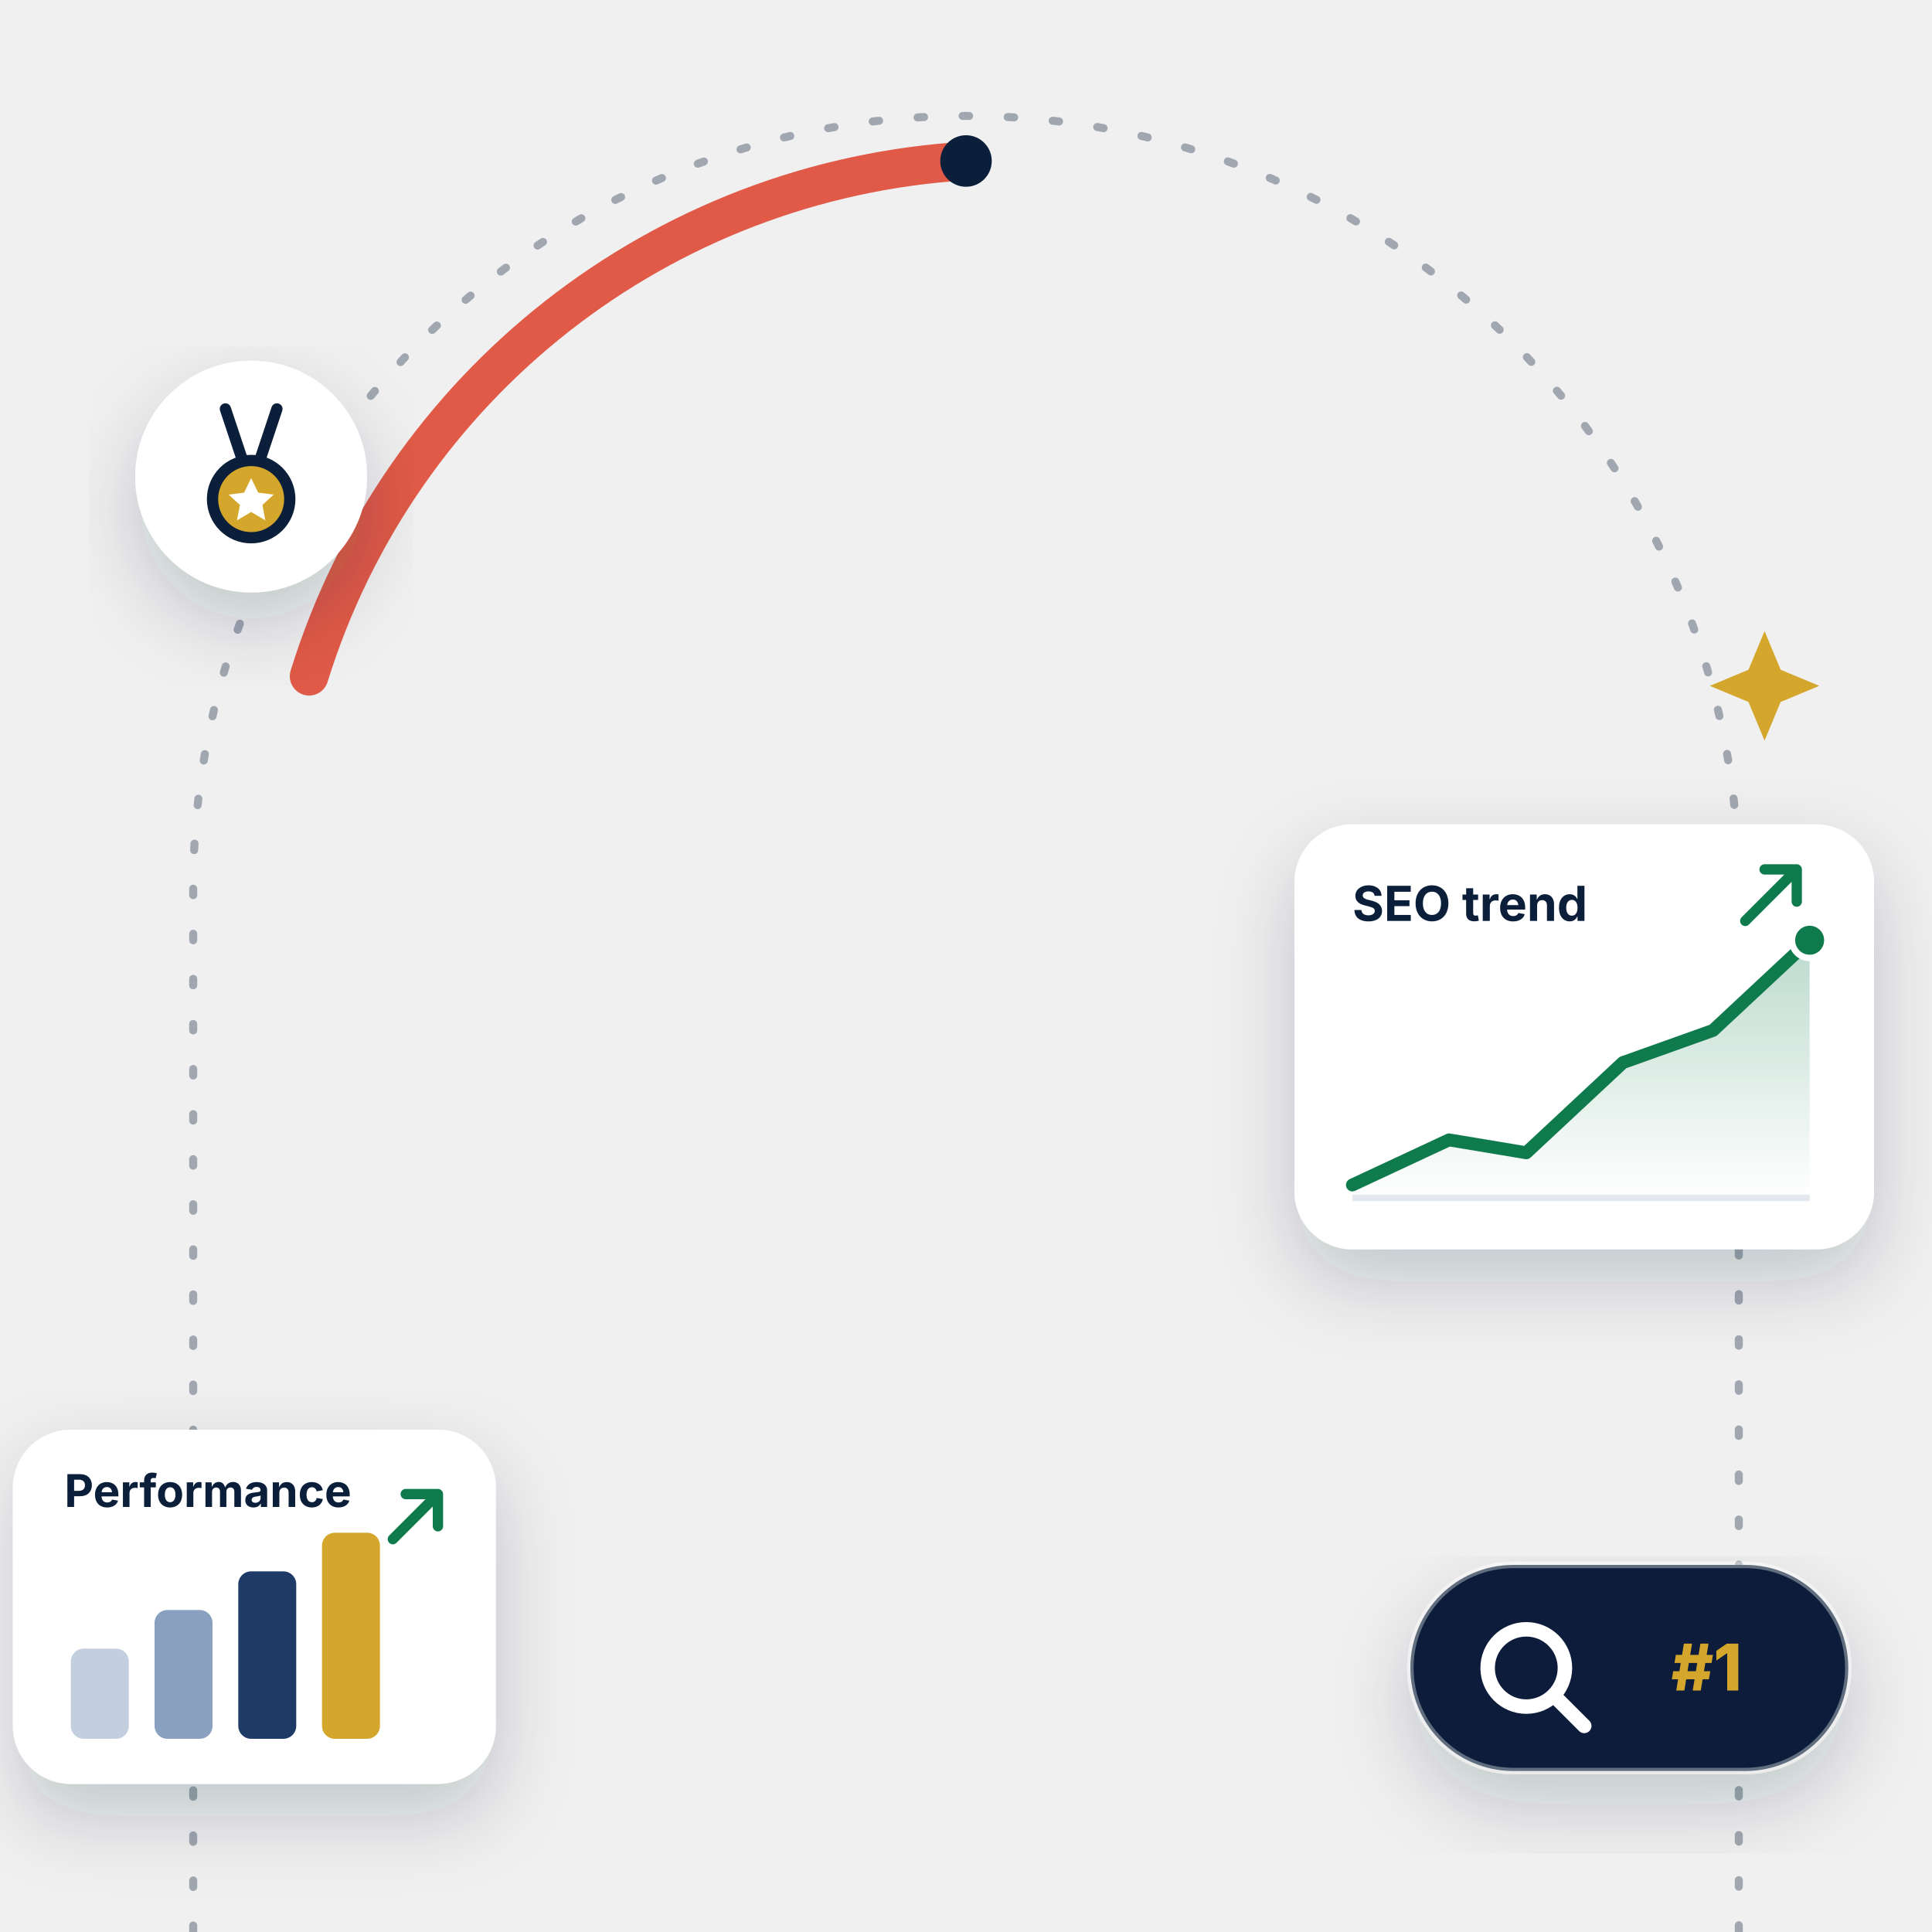
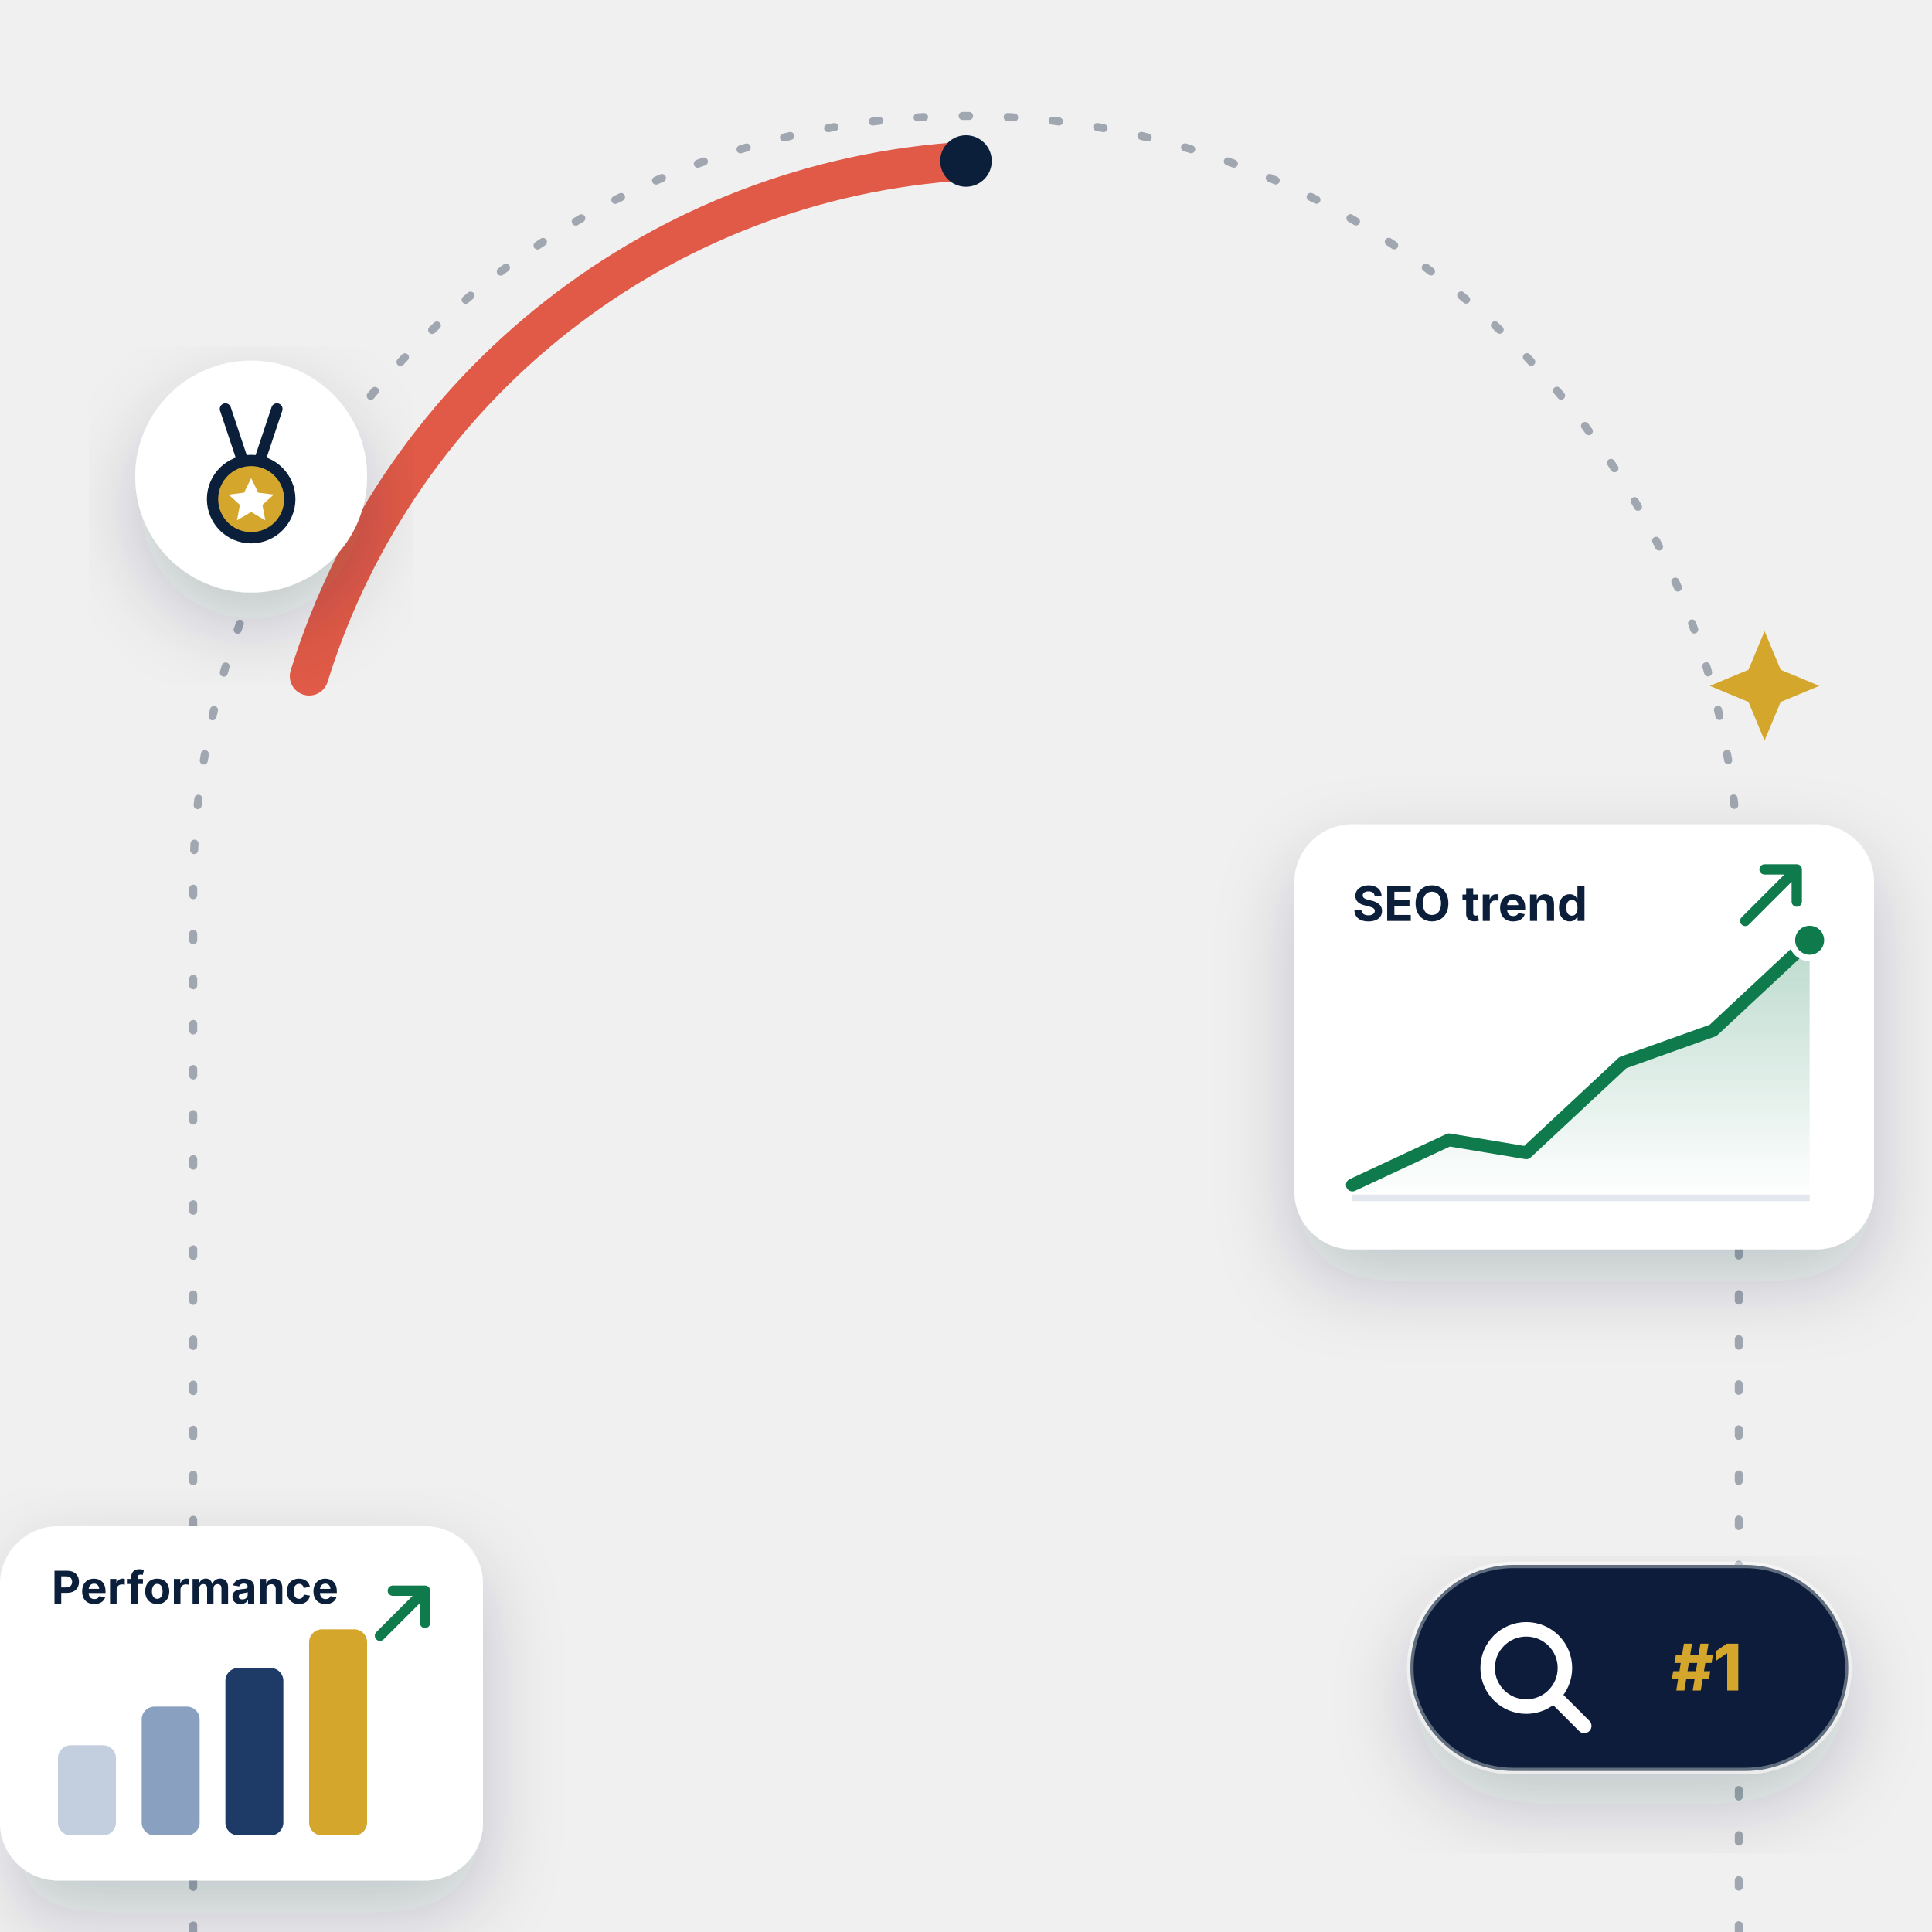
<svg xmlns="http://www.w3.org/2000/svg" viewBox="0 0 600 600" aria-hidden="true">
  <defs>
    <linearGradient id="trend" x1="0" y1="0" x2="0" y2="1">
      <stop offset="0" stop-color="#0f7b4d" stop-opacity=".28" />
      <stop offset="1" stop-color="#0f7b4d" stop-opacity="0" />
    </linearGradient>
    <filter id="sh" x="-20%" y="-20%" width="140%" height="160%">
      <feDropShadow dx="0" dy="10" stdDeviation="12" flood-color="#0b1f3a" flood-opacity=".2" />
    </filter>
  </defs>
  <path d="M60 600 L60 276 A240 240 0 0 1 540 276 L540 600" fill="none" stroke="#0b1f3a" stroke-width="2.5" stroke-dasharray="2 12" stroke-linecap="round" opacity=".35" />
  <path d="M96 210 A228 228 0 0 1 300 50" fill="none" stroke="#e05a47" stroke-width="12" stroke-linecap="round" />
  <circle cx="300" cy="50" r="8" fill="#0b1f3a" />
  <g filter="url(#sh)">
    <rect x="402" y="256" width="180" height="132" rx="18" fill="#fff" />
  </g>
  <g transform="translate(402 256)" font-family="system-ui, -apple-system, Segoe UI, sans-serif">
    <text x="18" y="30" font-size="15" font-weight="700" fill="#0b1f3a">SEO trend</text>
    <path d="M140 30 L156 14 M146 14 L156 14 L156 24" fill="none" stroke="#0f7b4d" stroke-width="3.2" stroke-linecap="round" stroke-linejoin="round" />
    <path d="M18 112 L48 98 L72 102 L102 74 L130 64 L160 36 L160 116 L18 116 Z" fill="url(#trend)" />
    <path d="M18 112 L48 98 L72 102 L102 74 L130 64 L160 36" fill="none" stroke="#0f7b4d" stroke-width="4" stroke-linecap="round" stroke-linejoin="round" />
    <circle cx="160" cy="36" r="5.5" fill="#0f7b4d" stroke="#fff" stroke-width="2" />
    <line x1="18" y1="116" x2="160" y2="116" stroke="#e3e7ee" stroke-width="2" />
  </g>
  <g filter="url(#sh)">
-     <rect x="4" y="444" width="150" height="110" rx="18" fill="#fff" />
+     <rect x="0" y="474" width="150" height="110" rx="18" fill="#fff" />
  </g>
-   <g transform="translate(4 440)" font-family="system-ui, -apple-system, Segoe UI, sans-serif">
+   <g transform="translate(0 470)" font-family="system-ui, -apple-system, Segoe UI, sans-serif">
    <text x="16" y="28" font-size="14" font-weight="700" fill="#0b1f3a">Performance</text>
    <rect x="18" y="72" width="18" height="28" rx="4" fill="#c3cede" />
    <rect x="44" y="60" width="18" height="40" rx="4" fill="#8aa0c0" />
    <rect x="70" y="48" width="18" height="52" rx="4" fill="#1e3a66" />
    <rect x="96" y="36" width="18" height="64" rx="4" fill="#d4a72c" />
    <path d="M118 38 L132 24 M122 24 L132 24 L132 34" fill="none" stroke="#0f7b4d" stroke-width="3.2" stroke-linecap="round" stroke-linejoin="round" />
  </g>
  <g filter="url(#sh)">
    <rect x="438" y="486" width="136" height="64" rx="32" fill="#0b1f3a" stroke="#ffffff" stroke-opacity=".35" stroke-width="2" />
  </g>
  <g transform="translate(474 518)" fill="none" stroke="#fff" stroke-width="4.5" stroke-linecap="round">
    <circle r="12" />
    <path d="M9 9 L18 18" />
  </g>
  <text x="530" y="525" font-family="system-ui, -apple-system, Segoe UI, sans-serif" font-size="20" font-weight="800" fill="#d4a72c" text-anchor="middle">#1</text>
  <g filter="url(#sh)">
    <circle cx="78" cy="148" r="36" fill="#fff" />
  </g>
  <g transform="translate(78 148)" stroke="#0b1f3a" stroke-width="3.5" stroke-linecap="round" stroke-linejoin="round" fill="none">
    <path d="M-8 -21 L-3 -6 M8 -21 L3 -6" />
    <circle cx="0" cy="7" r="12" fill="#d4a72c" />
    <path d="M0 0.5 L2.2 5 L7 5.6 L3.5 8.8 L4.4 13.6 L0 11 L-4.4 13.6 L-3.5 8.8 L-7 5.6 L-2.2 5 Z" fill="#fff" stroke="none" />
  </g>
  <path d="M548 196 l5 12 12 5 -12 5 -5 12 -5 -12 -12 -5 12 -5 z" fill="#d4a72c" />
</svg>
